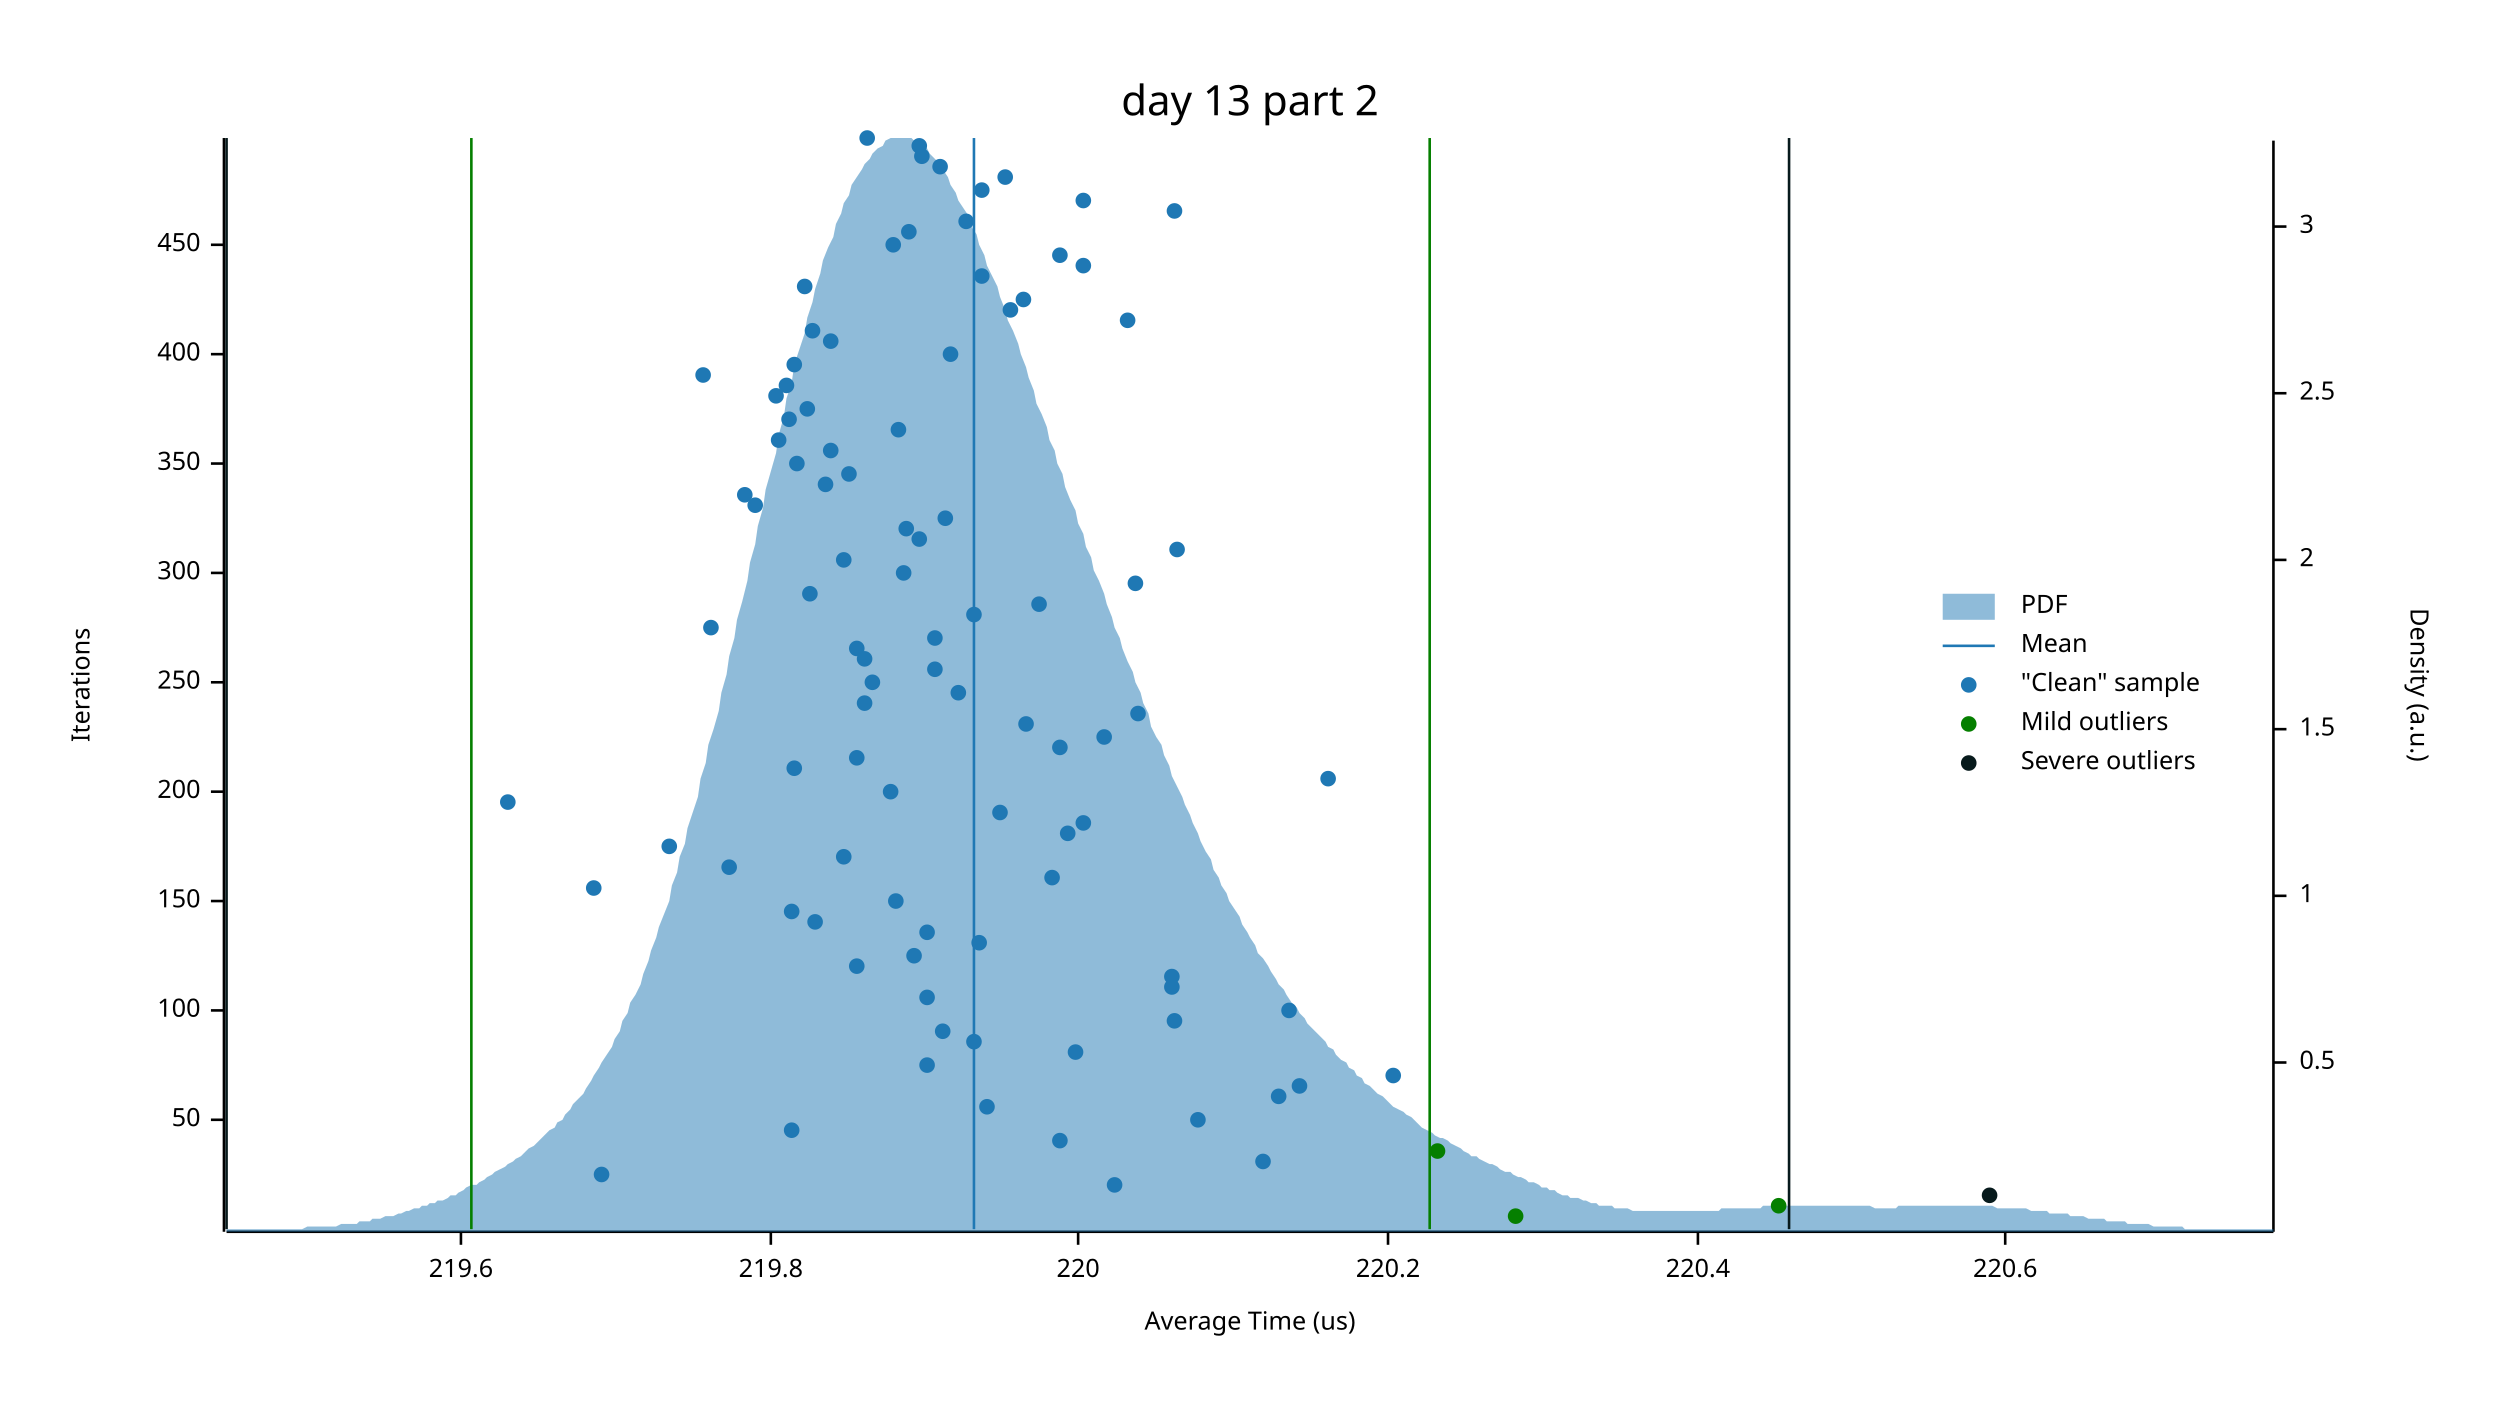
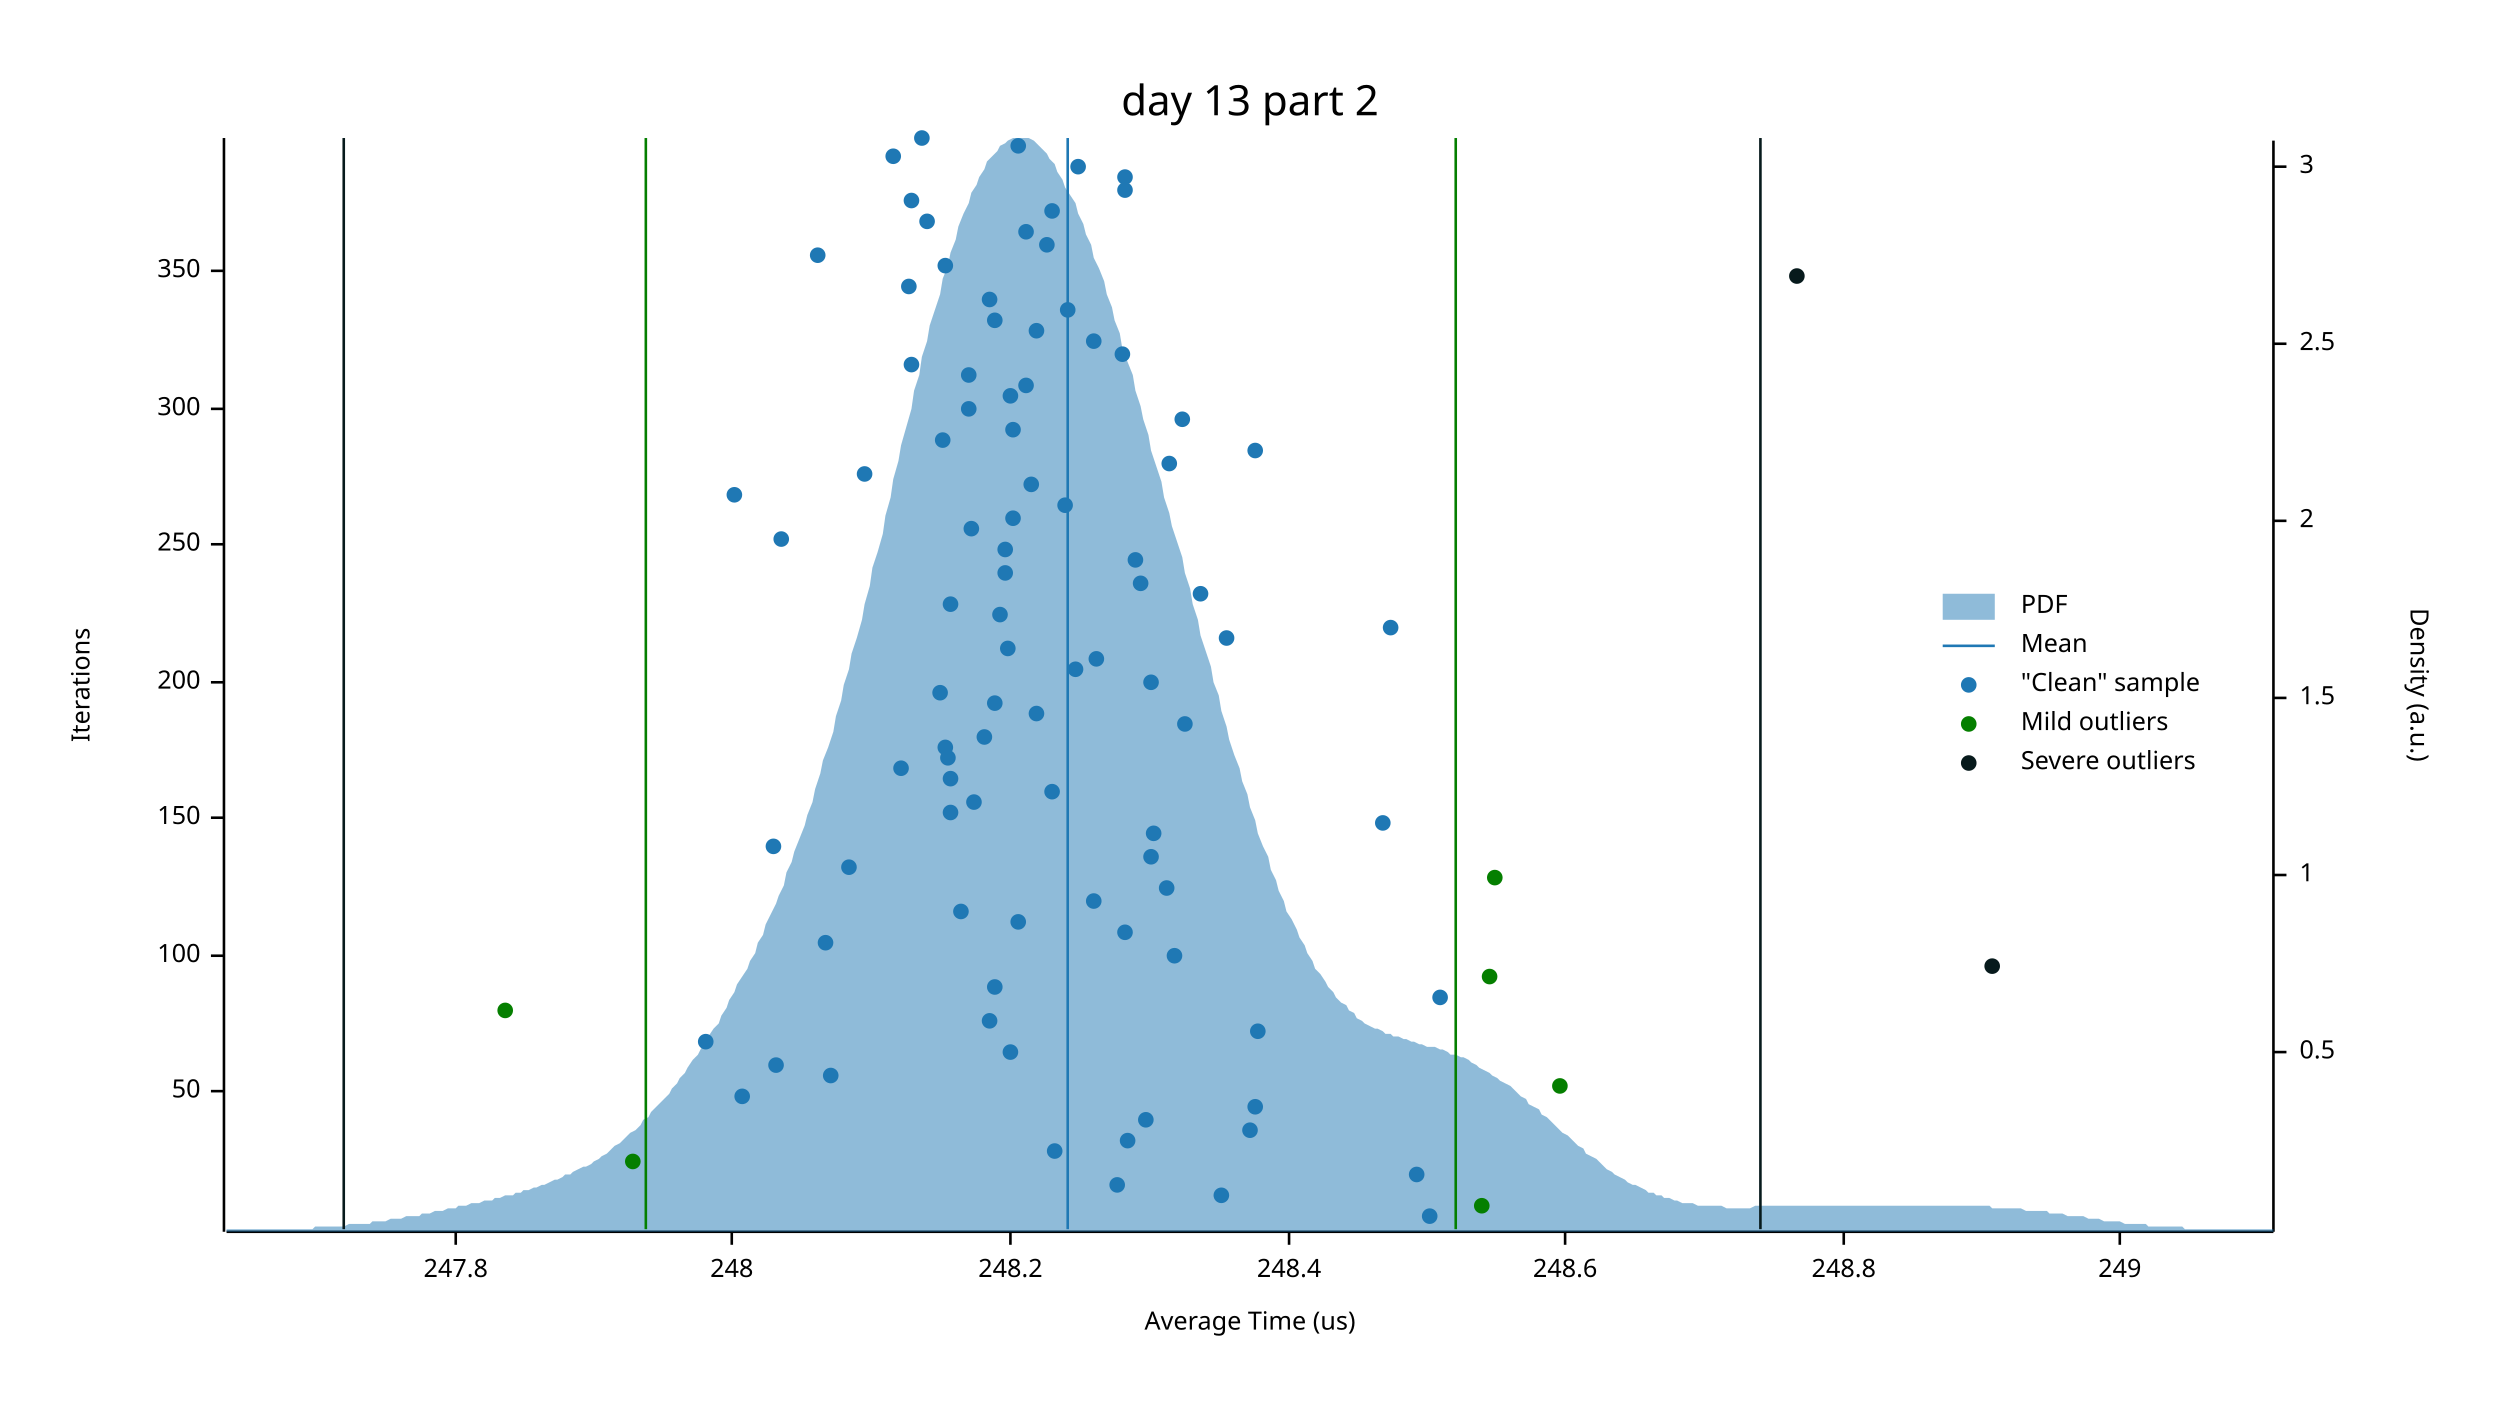
<svg xmlns="http://www.w3.org/2000/svg" width="960" height="540" viewBox="0 0 960 540">
  <text x="480" y="32" dy="0.76em" text-anchor="middle" font-family="sans-serif" font-size="16.129" opacity="1" fill="#000000">
day 13 part 2
</text>
  <text x="27" y="263" dy="0.76em" text-anchor="middle" font-family="sans-serif" font-size="9.677" opacity="1" fill="#000000" transform="rotate(270, 27, 263)">
Iterations
</text>
  <text x="480" y="513" dy="-0.5ex" text-anchor="middle" font-family="sans-serif" font-size="9.677" opacity="1" fill="#000000">
Average Time (us)
</text>
  <polyline fill="none" opacity="1" stroke="#000000" stroke-width="1" points="86,53 86,473 " />
-   <text x="77" y="430" dy="0.5ex" text-anchor="end" font-family="sans-serif" font-size="9.677" opacity="1" fill="#000000">
+   <text x="77" y="419" dy="0.5ex" text-anchor="end" font-family="sans-serif" font-size="9.677" opacity="1" fill="#000000">
50
</text>
-   <polyline fill="none" opacity="1" stroke="#000000" stroke-width="1" points="81,430 86,430 " />
-   <text x="77" y="388" dy="0.5ex" text-anchor="end" font-family="sans-serif" font-size="9.677" opacity="1" fill="#000000">
+   <polyline fill="none" opacity="1" stroke="#000000" stroke-width="1" points="81,419 86,419 " />
+   <text x="77" y="367" dy="0.5ex" text-anchor="end" font-family="sans-serif" font-size="9.677" opacity="1" fill="#000000">
100
</text>
-   <polyline fill="none" opacity="1" stroke="#000000" stroke-width="1" points="81,388 86,388 " />
-   <text x="77" y="346" dy="0.5ex" text-anchor="end" font-family="sans-serif" font-size="9.677" opacity="1" fill="#000000">
+   <polyline fill="none" opacity="1" stroke="#000000" stroke-width="1" points="81,367 86,367 " />
+   <text x="77" y="314" dy="0.5ex" text-anchor="end" font-family="sans-serif" font-size="9.677" opacity="1" fill="#000000">
150
</text>
-   <polyline fill="none" opacity="1" stroke="#000000" stroke-width="1" points="81,346 86,346 " />
-   <text x="77" y="304" dy="0.5ex" text-anchor="end" font-family="sans-serif" font-size="9.677" opacity="1" fill="#000000">
+   <polyline fill="none" opacity="1" stroke="#000000" stroke-width="1" points="81,314 86,314 " />
+   <text x="77" y="262" dy="0.5ex" text-anchor="end" font-family="sans-serif" font-size="9.677" opacity="1" fill="#000000">
200
</text>
-   <polyline fill="none" opacity="1" stroke="#000000" stroke-width="1" points="81,304 86,304 " />
-   <text x="77" y="262" dy="0.5ex" text-anchor="end" font-family="sans-serif" font-size="9.677" opacity="1" fill="#000000">
+   <polyline fill="none" opacity="1" stroke="#000000" stroke-width="1" points="81,262 86,262 " />
+   <text x="77" y="209" dy="0.5ex" text-anchor="end" font-family="sans-serif" font-size="9.677" opacity="1" fill="#000000">
250
</text>
-   <polyline fill="none" opacity="1" stroke="#000000" stroke-width="1" points="81,262 86,262 " />
-   <text x="77" y="220" dy="0.5ex" text-anchor="end" font-family="sans-serif" font-size="9.677" opacity="1" fill="#000000">
+   <polyline fill="none" opacity="1" stroke="#000000" stroke-width="1" points="81,209 86,209 " />
+   <text x="77" y="157" dy="0.5ex" text-anchor="end" font-family="sans-serif" font-size="9.677" opacity="1" fill="#000000">
300
</text>
-   <polyline fill="none" opacity="1" stroke="#000000" stroke-width="1" points="81,220 86,220 " />
-   <text x="77" y="178" dy="0.5ex" text-anchor="end" font-family="sans-serif" font-size="9.677" opacity="1" fill="#000000">
+   <polyline fill="none" opacity="1" stroke="#000000" stroke-width="1" points="81,157 86,157 " />
+   <text x="77" y="104" dy="0.5ex" text-anchor="end" font-family="sans-serif" font-size="9.677" opacity="1" fill="#000000">
350
</text>
-   <polyline fill="none" opacity="1" stroke="#000000" stroke-width="1" points="81,178 86,178 " />
-   <text x="77" y="136" dy="0.5ex" text-anchor="end" font-family="sans-serif" font-size="9.677" opacity="1" fill="#000000">
- 400
- </text>
-   <polyline fill="none" opacity="1" stroke="#000000" stroke-width="1" points="81,136 86,136 " />
-   <text x="77" y="94" dy="0.5ex" text-anchor="end" font-family="sans-serif" font-size="9.677" opacity="1" fill="#000000">
- 450
- </text>
-   <polyline fill="none" opacity="1" stroke="#000000" stroke-width="1" points="81,94 86,94 " />
+   <polyline fill="none" opacity="1" stroke="#000000" stroke-width="1" points="81,104 86,104 " />
  <polyline fill="none" opacity="1" stroke="#000000" stroke-width="1" points="87,473 873,473 " />
-   <text x="177" y="483" dy="0.76em" text-anchor="middle" font-family="sans-serif" font-size="9.677" opacity="1" fill="#000000">
- 219.6
- </text>
-   <polyline fill="none" opacity="1" stroke="#000000" stroke-width="1" points="177,473 177,478 " />
-   <text x="296" y="483" dy="0.76em" text-anchor="middle" font-family="sans-serif" font-size="9.677" opacity="1" fill="#000000">
- 219.8
- </text>
-   <polyline fill="none" opacity="1" stroke="#000000" stroke-width="1" points="296,473 296,478 " />
-   <text x="414" y="483" dy="0.76em" text-anchor="middle" font-family="sans-serif" font-size="9.677" opacity="1" fill="#000000">
- 220
- </text>
-   <polyline fill="none" opacity="1" stroke="#000000" stroke-width="1" points="414,473 414,478 " />
-   <text x="533" y="483" dy="0.76em" text-anchor="middle" font-family="sans-serif" font-size="9.677" opacity="1" fill="#000000">
- 220.2
- </text>
-   <polyline fill="none" opacity="1" stroke="#000000" stroke-width="1" points="533,473 533,478 " />
-   <text x="652" y="483" dy="0.76em" text-anchor="middle" font-family="sans-serif" font-size="9.677" opacity="1" fill="#000000">
- 220.4
- </text>
-   <polyline fill="none" opacity="1" stroke="#000000" stroke-width="1" points="652,473 652,478 " />
-   <text x="770" y="483" dy="0.76em" text-anchor="middle" font-family="sans-serif" font-size="9.677" opacity="1" fill="#000000">
- 220.6
- </text>
-   <polyline fill="none" opacity="1" stroke="#000000" stroke-width="1" points="770,473 770,478 " />
+   <text x="175" y="483" dy="0.76em" text-anchor="middle" font-family="sans-serif" font-size="9.677" opacity="1" fill="#000000">
+ 247.8
+ </text>
+   <polyline fill="none" opacity="1" stroke="#000000" stroke-width="1" points="175,473 175,478 " />
+   <text x="281" y="483" dy="0.76em" text-anchor="middle" font-family="sans-serif" font-size="9.677" opacity="1" fill="#000000">
+ 248
+ </text>
+   <polyline fill="none" opacity="1" stroke="#000000" stroke-width="1" points="281,473 281,478 " />
+   <text x="388" y="483" dy="0.76em" text-anchor="middle" font-family="sans-serif" font-size="9.677" opacity="1" fill="#000000">
+ 248.2
+ </text>
+   <polyline fill="none" opacity="1" stroke="#000000" stroke-width="1" points="388,473 388,478 " />
+   <text x="495" y="483" dy="0.76em" text-anchor="middle" font-family="sans-serif" font-size="9.677" opacity="1" fill="#000000">
+ 248.4
+ </text>
+   <polyline fill="none" opacity="1" stroke="#000000" stroke-width="1" points="495,473 495,478 " />
+   <text x="601" y="483" dy="0.76em" text-anchor="middle" font-family="sans-serif" font-size="9.677" opacity="1" fill="#000000">
+ 248.6
+ </text>
+   <polyline fill="none" opacity="1" stroke="#000000" stroke-width="1" points="601,473 601,478 " />
+   <text x="708" y="483" dy="0.76em" text-anchor="middle" font-family="sans-serif" font-size="9.677" opacity="1" fill="#000000">
+ 248.8
+ </text>
+   <polyline fill="none" opacity="1" stroke="#000000" stroke-width="1" points="708,473 708,478 " />
+   <text x="814" y="483" dy="0.76em" text-anchor="middle" font-family="sans-serif" font-size="9.677" opacity="1" fill="#000000">
+ 249
+ </text>
+   <polyline fill="none" opacity="1" stroke="#000000" stroke-width="1" points="814,473 814,478 " />
  <text x="933" y="263" dy="0.76em" text-anchor="middle" font-family="sans-serif" font-size="9.677" opacity="1" fill="#000000" transform="rotate(90, 933, 263)">
Density (a.u.)
</text>
  <polyline fill="none" opacity="1" stroke="#000000" stroke-width="1" points="873,54 873,473 " />
-   <text x="883" y="408" dy="0.5ex" text-anchor="start" font-family="sans-serif" font-size="9.677" opacity="1" fill="#000000">
+   <text x="883" y="404" dy="0.5ex" text-anchor="start" font-family="sans-serif" font-size="9.677" opacity="1" fill="#000000">
0.5
</text>
-   <polyline fill="none" opacity="1" stroke="#000000" stroke-width="1" points="873,408 878,408 " />
-   <text x="883" y="344" dy="0.5ex" text-anchor="start" font-family="sans-serif" font-size="9.677" opacity="1" fill="#000000">
+   <polyline fill="none" opacity="1" stroke="#000000" stroke-width="1" points="873,404 878,404 " />
+   <text x="883" y="336" dy="0.5ex" text-anchor="start" font-family="sans-serif" font-size="9.677" opacity="1" fill="#000000">
1
</text>
-   <polyline fill="none" opacity="1" stroke="#000000" stroke-width="1" points="873,344 878,344 " />
-   <text x="883" y="280" dy="0.5ex" text-anchor="start" font-family="sans-serif" font-size="9.677" opacity="1" fill="#000000">
+   <polyline fill="none" opacity="1" stroke="#000000" stroke-width="1" points="873,336 878,336 " />
+   <text x="883" y="268" dy="0.5ex" text-anchor="start" font-family="sans-serif" font-size="9.677" opacity="1" fill="#000000">
1.5
</text>
-   <polyline fill="none" opacity="1" stroke="#000000" stroke-width="1" points="873,280 878,280 " />
-   <text x="883" y="215" dy="0.5ex" text-anchor="start" font-family="sans-serif" font-size="9.677" opacity="1" fill="#000000">
+   <polyline fill="none" opacity="1" stroke="#000000" stroke-width="1" points="873,268 878,268 " />
+   <text x="883" y="200" dy="0.5ex" text-anchor="start" font-family="sans-serif" font-size="9.677" opacity="1" fill="#000000">
2
</text>
-   <polyline fill="none" opacity="1" stroke="#000000" stroke-width="1" points="873,215 878,215 " />
-   <text x="883" y="151" dy="0.5ex" text-anchor="start" font-family="sans-serif" font-size="9.677" opacity="1" fill="#000000">
+   <polyline fill="none" opacity="1" stroke="#000000" stroke-width="1" points="873,200 878,200 " />
+   <text x="883" y="132" dy="0.5ex" text-anchor="start" font-family="sans-serif" font-size="9.677" opacity="1" fill="#000000">
2.5
</text>
-   <polyline fill="none" opacity="1" stroke="#000000" stroke-width="1" points="873,151 878,151 " />
-   <text x="883" y="87" dy="0.5ex" text-anchor="start" font-family="sans-serif" font-size="9.677" opacity="1" fill="#000000">
+   <polyline fill="none" opacity="1" stroke="#000000" stroke-width="1" points="873,132 878,132 " />
+   <text x="883" y="64" dy="0.5ex" text-anchor="start" font-family="sans-serif" font-size="9.677" opacity="1" fill="#000000">
3
</text>
-   <polyline fill="none" opacity="1" stroke="#000000" stroke-width="1" points="873,87 878,87 " />
-   <polygon opacity="0.5" fill="#1F78B4" points="87,472 88,472 90,472 91,472 93,472 94,472 96,472 98,472 99,472 101,472 102,472 104,472 105,472 107,472 109,472 110,472 112,472 113,472 115,472 116,472 118,471 120,471 121,471 123,471 124,471 126,471 127,471 129,471 131,470 132,470 134,470 135,470 137,470 138,469 140,469 142,469 143,468 145,468 146,468 148,467 150,467 151,467 153,466 154,466 156,465 157,465 159,464 161,464 162,463 164,463 165,462 167,462 168,461 170,461 172,460 173,459 175,459 176,458 178,457 179,456 181,455 183,455 184,454 186,453 187,452 189,451 190,450 192,449 194,448 195,447 197,446 198,445 200,444 201,443 203,441 205,440 206,439 208,437 209,436 211,434 213,433 214,431 216,430 217,428 219,426 220,424 222,422 224,420 225,418 227,415 228,413 230,410 231,408 233,405 235,402 236,399 238,396 239,392 241,389 242,385 244,382 246,378 247,374 249,369 250,365 252,360 253,356 255,351 257,346 258,340 260,335 261,329 263,324 264,318 266,312 268,306 269,299 271,293 272,286 274,280 276,273 277,266 279,259 280,252 282,245 283,238 285,231 287,223 288,216 290,209 291,202 293,195 294,188 296,181 298,174 299,167 301,160 302,153 304,147 305,140 307,134 309,128 310,122 312,116 313,111 315,105 316,100 318,95 320,91 321,86 323,82 324,78 326,75 327,71 329,68 331,65 332,63 334,61 335,59 337,57 339,56 340,54 342,53 343,53 345,53 346,53 348,53 350,53 351,54 353,55 354,56 356,57 357,59 359,61 361,63 362,65 364,68 365,71 367,74 368,77 370,80 372,83 373,87 375,90 376,94 378,98 379,102 381,106 383,110 384,114 386,119 387,123 389,127 391,132 392,136 394,141 395,145 397,150 398,155 400,159 402,164 403,169 405,173 406,178 408,182 409,187 411,192 413,196 414,201 416,205 417,210 419,214 420,219 422,223 424,228 425,232 427,237 428,241 430,245 431,249 433,254 435,258 436,262 438,266 439,270 441,274 442,279 444,283 446,286 447,290 449,294 450,298 452,302 454,306 455,309 457,313 458,316 460,320 461,323 463,327 465,330 466,334 468,337 469,340 471,343 472,346 474,349 476,352 477,355 479,358 480,360 482,363 483,366 485,368 487,371 488,373 490,376 491,378 493,380 494,382 496,385 498,387 499,389 501,391 502,393 504,395 505,396 507,398 509,400 510,402 512,403 513,405 515,407 517,408 518,410 520,411 521,413 523,414 524,416 526,417 528,419 529,420 531,421 532,422 534,424 535,425 537,426 539,427 540,428 542,429 543,430 545,432 546,433 548,434 550,435 551,436 553,437 554,437 556,438 557,439 559,440 561,441 562,442 564,443 565,444 567,444 568,445 570,446 572,447 573,447 575,448 576,449 578,450 580,450 581,451 583,452 584,452 586,453 587,454 589,454 591,455 592,456 594,456 595,457 597,457 598,458 600,459 602,459 603,460 605,460 606,460 608,461 609,461 611,462 613,462 614,463 616,463 617,463 619,463 620,464 622,464 624,464 625,464 627,465 628,465 630,465 632,465 633,465 635,465 636,465 638,465 639,465 641,465 643,465 644,465 646,465 647,465 649,465 650,465 652,465 654,465 655,465 657,465 658,465 660,465 661,464 663,464 665,464 666,464 668,464 669,464 671,464 672,464 674,464 676,464 677,463 679,463 680,463 682,463 683,463 685,463 687,463 688,463 690,463 691,463 693,463 695,463 696,463 698,463 699,463 701,463 702,463 704,463 706,463 707,463 709,463 710,463 712,463 713,463 715,463 717,463 718,463 720,464 721,464 723,464 724,464 726,464 728,464 729,463 731,463 732,463 734,463 735,463 737,463 739,463 740,463 742,463 743,463 745,463 746,463 748,463 750,463 751,463 753,463 754,463 756,463 758,463 759,463 761,463 762,463 764,463 765,463 767,464 769,464 770,464 772,464 773,464 775,464 776,464 778,464 780,465 781,465 783,465 784,465 786,465 787,466 789,466 791,466 792,466 794,466 795,467 797,467 798,467 800,467 802,468 803,468 805,468 806,468 808,468 809,469 811,469 813,469 814,469 816,469 817,470 819,470 821,470 822,470 824,470 825,470 827,471 828,471 830,471 832,471 833,471 835,471 836,471 838,471 839,472 841,472 843,472 844,472 846,472 847,472 849,472 850,472 852,472 854,472 855,472 857,472 858,472 860,472 861,472 863,472 865,472 866,472 868,472 869,472 871,472 873,472 873,473 87,473 " />
-   <polyline fill="none" opacity="1" stroke="#1F78B4" stroke-width="1" points="374,472 374,53 " />
-   <polyline fill="none" opacity="1" stroke="#057F00" stroke-width="1" points="181,472 181,53 " />
-   <polyline fill="none" opacity="1" stroke="#057F00" stroke-width="1" points="549,472 549,53 " />
-   <polyline fill="none" opacity="1" stroke="#071A1C" stroke-width="1" points="87,472 87,53 " />
-   <polyline fill="none" opacity="1" stroke="#071A1C" stroke-width="1" points="687,472 687,53 " />
-   <circle cx="428" cy="455" r="3" opacity="1" fill="#1F78B4" stroke="none" stroke-width="1" />
-   <circle cx="231" cy="451" r="3" opacity="1" fill="#1F78B4" stroke="none" stroke-width="1" />
-   <circle cx="485" cy="446" r="3" opacity="1" fill="#1F78B4" stroke="none" stroke-width="1" />
-   <circle cx="407" cy="438" r="3" opacity="1" fill="#1F78B4" stroke="none" stroke-width="1" />
-   <circle cx="304" cy="434" r="3" opacity="1" fill="#1F78B4" stroke="none" stroke-width="1" />
-   <circle cx="460" cy="430" r="3" opacity="1" fill="#1F78B4" stroke="none" stroke-width="1" />
-   <circle cx="379" cy="425" r="3" opacity="1" fill="#1F78B4" stroke="none" stroke-width="1" />
-   <circle cx="491" cy="421" r="3" opacity="1" fill="#1F78B4" stroke="none" stroke-width="1" />
-   <circle cx="499" cy="417" r="3" opacity="1" fill="#1F78B4" stroke="none" stroke-width="1" />
-   <circle cx="535" cy="413" r="3" opacity="1" fill="#1F78B4" stroke="none" stroke-width="1" />
-   <circle cx="356" cy="409" r="3" opacity="1" fill="#1F78B4" stroke="none" stroke-width="1" />
-   <circle cx="413" cy="404" r="3" opacity="1" fill="#1F78B4" stroke="none" stroke-width="1" />
-   <circle cx="374" cy="400" r="3" opacity="1" fill="#1F78B4" stroke="none" stroke-width="1" />
-   <circle cx="362" cy="396" r="3" opacity="1" fill="#1F78B4" stroke="none" stroke-width="1" />
-   <circle cx="451" cy="392" r="3" opacity="1" fill="#1F78B4" stroke="none" stroke-width="1" />
-   <circle cx="495" cy="388" r="3" opacity="1" fill="#1F78B4" stroke="none" stroke-width="1" />
-   <circle cx="356" cy="383" r="3" opacity="1" fill="#1F78B4" stroke="none" stroke-width="1" />
-   <circle cx="450" cy="379" r="3" opacity="1" fill="#1F78B4" stroke="none" stroke-width="1" />
-   <circle cx="450" cy="375" r="3" opacity="1" fill="#1F78B4" stroke="none" stroke-width="1" />
-   <circle cx="329" cy="371" r="3" opacity="1" fill="#1F78B4" stroke="none" stroke-width="1" />
-   <circle cx="351" cy="367" r="3" opacity="1" fill="#1F78B4" stroke="none" stroke-width="1" />
-   <circle cx="376" cy="362" r="3" opacity="1" fill="#1F78B4" stroke="none" stroke-width="1" />
-   <circle cx="356" cy="358" r="3" opacity="1" fill="#1F78B4" stroke="none" stroke-width="1" />
-   <circle cx="313" cy="354" r="3" opacity="1" fill="#1F78B4" stroke="none" stroke-width="1" />
-   <circle cx="304" cy="350" r="3" opacity="1" fill="#1F78B4" stroke="none" stroke-width="1" />
-   <circle cx="344" cy="346" r="3" opacity="1" fill="#1F78B4" stroke="none" stroke-width="1" />
-   <circle cx="228" cy="341" r="3" opacity="1" fill="#1F78B4" stroke="none" stroke-width="1" />
-   <circle cx="404" cy="337" r="3" opacity="1" fill="#1F78B4" stroke="none" stroke-width="1" />
-   <circle cx="280" cy="333" r="3" opacity="1" fill="#1F78B4" stroke="none" stroke-width="1" />
-   <circle cx="324" cy="329" r="3" opacity="1" fill="#1F78B4" stroke="none" stroke-width="1" />
-   <circle cx="257" cy="325" r="3" opacity="1" fill="#1F78B4" stroke="none" stroke-width="1" />
-   <circle cx="410" cy="320" r="3" opacity="1" fill="#1F78B4" stroke="none" stroke-width="1" />
-   <circle cx="416" cy="316" r="3" opacity="1" fill="#1F78B4" stroke="none" stroke-width="1" />
-   <circle cx="384" cy="312" r="3" opacity="1" fill="#1F78B4" stroke="none" stroke-width="1" />
-   <circle cx="195" cy="308" r="3" opacity="1" fill="#1F78B4" stroke="none" stroke-width="1" />
-   <circle cx="342" cy="304" r="3" opacity="1" fill="#1F78B4" stroke="none" stroke-width="1" />
-   <circle cx="510" cy="299" r="3" opacity="1" fill="#1F78B4" stroke="none" stroke-width="1" />
-   <circle cx="305" cy="295" r="3" opacity="1" fill="#1F78B4" stroke="none" stroke-width="1" />
-   <circle cx="329" cy="291" r="3" opacity="1" fill="#1F78B4" stroke="none" stroke-width="1" />
-   <circle cx="407" cy="287" r="3" opacity="1" fill="#1F78B4" stroke="none" stroke-width="1" />
-   <circle cx="424" cy="283" r="3" opacity="1" fill="#1F78B4" stroke="none" stroke-width="1" />
-   <circle cx="394" cy="278" r="3" opacity="1" fill="#1F78B4" stroke="none" stroke-width="1" />
-   <circle cx="437" cy="274" r="3" opacity="1" fill="#1F78B4" stroke="none" stroke-width="1" />
-   <circle cx="332" cy="270" r="3" opacity="1" fill="#1F78B4" stroke="none" stroke-width="1" />
-   <circle cx="368" cy="266" r="3" opacity="1" fill="#1F78B4" stroke="none" stroke-width="1" />
-   <circle cx="335" cy="262" r="3" opacity="1" fill="#1F78B4" stroke="none" stroke-width="1" />
-   <circle cx="359" cy="257" r="3" opacity="1" fill="#1F78B4" stroke="none" stroke-width="1" />
-   <circle cx="332" cy="253" r="3" opacity="1" fill="#1F78B4" stroke="none" stroke-width="1" />
-   <circle cx="329" cy="249" r="3" opacity="1" fill="#1F78B4" stroke="none" stroke-width="1" />
-   <circle cx="359" cy="245" r="3" opacity="1" fill="#1F78B4" stroke="none" stroke-width="1" />
-   <circle cx="273" cy="241" r="3" opacity="1" fill="#1F78B4" stroke="none" stroke-width="1" />
-   <circle cx="374" cy="236" r="3" opacity="1" fill="#1F78B4" stroke="none" stroke-width="1" />
-   <circle cx="399" cy="232" r="3" opacity="1" fill="#1F78B4" stroke="none" stroke-width="1" />
-   <circle cx="311" cy="228" r="3" opacity="1" fill="#1F78B4" stroke="none" stroke-width="1" />
-   <circle cx="436" cy="224" r="3" opacity="1" fill="#1F78B4" stroke="none" stroke-width="1" />
-   <circle cx="347" cy="220" r="3" opacity="1" fill="#1F78B4" stroke="none" stroke-width="1" />
-   <circle cx="324" cy="215" r="3" opacity="1" fill="#1F78B4" stroke="none" stroke-width="1" />
-   <circle cx="452" cy="211" r="3" opacity="1" fill="#1F78B4" stroke="none" stroke-width="1" />
-   <circle cx="353" cy="207" r="3" opacity="1" fill="#1F78B4" stroke="none" stroke-width="1" />
-   <circle cx="348" cy="203" r="3" opacity="1" fill="#1F78B4" stroke="none" stroke-width="1" />
-   <circle cx="363" cy="199" r="3" opacity="1" fill="#1F78B4" stroke="none" stroke-width="1" />
-   <circle cx="290" cy="194" r="3" opacity="1" fill="#1F78B4" stroke="none" stroke-width="1" />
-   <circle cx="286" cy="190" r="3" opacity="1" fill="#1F78B4" stroke="none" stroke-width="1" />
-   <circle cx="317" cy="186" r="3" opacity="1" fill="#1F78B4" stroke="none" stroke-width="1" />
-   <circle cx="326" cy="182" r="3" opacity="1" fill="#1F78B4" stroke="none" stroke-width="1" />
-   <circle cx="306" cy="178" r="3" opacity="1" fill="#1F78B4" stroke="none" stroke-width="1" />
-   <circle cx="319" cy="173" r="3" opacity="1" fill="#1F78B4" stroke="none" stroke-width="1" />
-   <circle cx="299" cy="169" r="3" opacity="1" fill="#1F78B4" stroke="none" stroke-width="1" />
-   <circle cx="345" cy="165" r="3" opacity="1" fill="#1F78B4" stroke="none" stroke-width="1" />
-   <circle cx="303" cy="161" r="3" opacity="1" fill="#1F78B4" stroke="none" stroke-width="1" />
-   <circle cx="310" cy="157" r="3" opacity="1" fill="#1F78B4" stroke="none" stroke-width="1" />
-   <circle cx="298" cy="152" r="3" opacity="1" fill="#1F78B4" stroke="none" stroke-width="1" />
-   <circle cx="302" cy="148" r="3" opacity="1" fill="#1F78B4" stroke="none" stroke-width="1" />
-   <circle cx="270" cy="144" r="3" opacity="1" fill="#1F78B4" stroke="none" stroke-width="1" />
-   <circle cx="305" cy="140" r="3" opacity="1" fill="#1F78B4" stroke="none" stroke-width="1" />
-   <circle cx="365" cy="136" r="3" opacity="1" fill="#1F78B4" stroke="none" stroke-width="1" />
-   <circle cx="319" cy="131" r="3" opacity="1" fill="#1F78B4" stroke="none" stroke-width="1" />
-   <circle cx="312" cy="127" r="3" opacity="1" fill="#1F78B4" stroke="none" stroke-width="1" />
-   <circle cx="433" cy="123" r="3" opacity="1" fill="#1F78B4" stroke="none" stroke-width="1" />
-   <circle cx="388" cy="119" r="3" opacity="1" fill="#1F78B4" stroke="none" stroke-width="1" />
-   <circle cx="393" cy="115" r="3" opacity="1" fill="#1F78B4" stroke="none" stroke-width="1" />
-   <circle cx="309" cy="110" r="3" opacity="1" fill="#1F78B4" stroke="none" stroke-width="1" />
-   <circle cx="377" cy="106" r="3" opacity="1" fill="#1F78B4" stroke="none" stroke-width="1" />
-   <circle cx="416" cy="102" r="3" opacity="1" fill="#1F78B4" stroke="none" stroke-width="1" />
-   <circle cx="407" cy="98" r="3" opacity="1" fill="#1F78B4" stroke="none" stroke-width="1" />
-   <circle cx="343" cy="94" r="3" opacity="1" fill="#1F78B4" stroke="none" stroke-width="1" />
-   <circle cx="349" cy="89" r="3" opacity="1" fill="#1F78B4" stroke="none" stroke-width="1" />
-   <circle cx="371" cy="85" r="3" opacity="1" fill="#1F78B4" stroke="none" stroke-width="1" />
-   <circle cx="451" cy="81" r="3" opacity="1" fill="#1F78B4" stroke="none" stroke-width="1" />
-   <circle cx="416" cy="77" r="3" opacity="1" fill="#1F78B4" stroke="none" stroke-width="1" />
-   <circle cx="377" cy="73" r="3" opacity="1" fill="#1F78B4" stroke="none" stroke-width="1" />
-   <circle cx="386" cy="68" r="3" opacity="1" fill="#1F78B4" stroke="none" stroke-width="1" />
-   <circle cx="361" cy="64" r="3" opacity="1" fill="#1F78B4" stroke="none" stroke-width="1" />
-   <circle cx="354" cy="60" r="3" opacity="1" fill="#1F78B4" stroke="none" stroke-width="1" />
-   <circle cx="353" cy="56" r="3" opacity="1" fill="#1F78B4" stroke="none" stroke-width="1" />
-   <circle cx="333" cy="53" r="3" opacity="1" fill="#1F78B4" stroke="none" stroke-width="1" />
-   <circle cx="582" cy="467" r="3" opacity="1" fill="#057F00" stroke="none" stroke-width="1" />
-   <circle cx="683" cy="463" r="3" opacity="1" fill="#057F00" stroke="none" stroke-width="1" />
-   <circle cx="552" cy="442" r="3" opacity="1" fill="#057F00" stroke="none" stroke-width="1" />
-   <circle cx="764" cy="459" r="3" opacity="1" fill="#071A1C" stroke="none" stroke-width="1" />
+   <polyline fill="none" opacity="1" stroke="#000000" stroke-width="1" points="873,64 878,64 " />
+   <polygon opacity="0.5" fill="#1F78B4" points="87,472 88,472 90,472 91,472 93,472 94,472 96,472 98,472 99,472 101,472 102,472 104,472 105,472 107,472 109,472 110,472 112,472 113,472 115,472 116,472 118,472 120,472 121,471 123,471 124,471 126,471 127,471 129,471 131,471 132,471 134,470 135,470 137,470 138,470 140,470 142,470 143,469 145,469 146,469 148,469 150,468 151,468 153,468 154,468 156,467 157,467 159,467 161,467 162,466 164,466 165,466 167,465 168,465 170,465 172,464 173,464 175,464 176,463 178,463 179,463 181,462 183,462 184,462 186,461 187,461 189,461 190,460 192,460 194,459 195,459 197,459 198,458 200,458 201,457 203,457 205,456 206,456 208,455 209,455 211,454 213,453 214,453 216,452 217,451 219,451 220,450 222,449 224,448 225,448 227,447 228,446 230,445 231,444 233,443 235,441 236,440 238,439 239,438 241,436 242,435 244,434 246,432 247,430 249,429 250,427 252,425 253,424 255,422 257,420 258,418 260,416 261,414 263,412 264,410 266,407 268,405 269,403 271,400 272,398 274,395 276,393 277,390 279,387 280,384 282,381 283,378 285,375 287,372 288,369 290,366 291,362 293,359 294,355 296,351 298,347 299,344 301,340 302,335 304,331 305,327 307,322 309,317 310,313 312,308 313,303 315,297 316,292 318,287 320,281 321,275 323,269 324,263 326,257 327,251 329,245 331,238 332,232 334,225 335,218 337,212 339,205 340,198 342,191 343,184 345,177 346,171 348,164 350,157 351,150 353,144 354,137 356,131 357,125 359,119 361,113 362,107 364,102 365,97 367,92 368,87 370,82 372,78 373,74 375,71 376,68 378,65 379,62 381,60 383,58 384,56 386,55 387,54 389,53 391,53 392,53 394,53 395,53 397,54 398,55 400,57 402,59 403,61 405,63 406,66 408,69 409,72 411,75 413,78 414,82 416,86 417,90 419,94 420,99 422,103 424,108 425,113 427,118 428,123 430,128 431,134 433,139 435,144 436,150 438,156 439,161 441,167 442,173 444,179 446,185 447,191 449,197 450,202 452,208 454,214 455,220 457,226 458,232 460,238 461,244 463,250 465,256 466,262 468,267 469,273 471,279 472,284 474,290 476,295 477,300 479,305 480,310 482,315 483,320 485,325 487,329 488,334 490,338 491,342 493,346 494,350 496,353 498,357 499,360 501,363 502,366 504,369 505,372 507,374 509,377 510,379 512,381 513,383 515,385 517,386 518,388 520,389 521,391 523,392 524,393 526,394 528,395 529,395 531,396 532,397 534,397 535,398 537,398 539,399 540,399 542,400 543,400 545,401 546,401 548,402 550,402 551,402 553,403 554,403 556,404 557,405 559,405 561,406 562,406 564,407 565,408 567,409 568,410 570,411 572,412 573,413 575,414 576,415 578,416 580,417 581,418 583,420 584,421 586,422 587,424 589,425 591,426 592,428 594,429 595,430 597,432 598,433 600,435 602,436 603,437 605,439 606,440 608,441 609,443 611,444 613,445 614,446 616,448 617,449 619,450 620,451 622,452 624,453 625,454 627,455 628,455 630,456 632,457 633,458 635,458 636,459 638,459 639,460 641,460 643,461 644,461 646,462 647,462 649,462 650,462 652,463 654,463 655,463 657,463 658,463 660,463 661,463 663,464 665,464 666,464 668,464 669,464 671,464 672,464 674,463 676,463 677,463 679,463 680,463 682,463 683,463 685,463 687,463 688,463 690,463 691,463 693,463 695,463 696,463 698,463 699,463 701,463 702,463 704,463 706,463 707,463 709,463 710,463 712,463 713,463 715,463 717,463 718,463 720,463 721,463 723,463 724,463 726,463 728,463 729,463 731,463 732,463 734,463 735,463 737,463 739,463 740,463 742,463 743,463 745,463 746,463 748,463 750,463 751,463 753,463 754,463 756,463 758,463 759,463 761,463 762,463 764,463 765,464 767,464 769,464 770,464 772,464 773,464 775,464 776,464 778,465 780,465 781,465 783,465 784,465 786,465 787,466 789,466 791,466 792,466 794,467 795,467 797,467 798,467 800,467 802,468 803,468 805,468 806,468 808,469 809,469 811,469 813,469 814,469 816,470 817,470 819,470 821,470 822,470 824,470 825,471 827,471 828,471 830,471 832,471 833,471 835,471 836,471 838,471 839,472 841,472 843,472 844,472 846,472 847,472 849,472 850,472 852,472 854,472 855,472 857,472 858,472 860,472 861,472 863,472 865,472 866,472 868,472 869,472 871,472 873,472 873,473 87,473 " />
+   <polyline fill="none" opacity="1" stroke="#1F78B4" stroke-width="1" points="410,472 410,53 " />
+   <polyline fill="none" opacity="1" stroke="#057F00" stroke-width="1" points="248,472 248,53 " />
+   <polyline fill="none" opacity="1" stroke="#057F00" stroke-width="1" points="559,472 559,53 " />
+   <polyline fill="none" opacity="1" stroke="#071A1C" stroke-width="1" points="132,472 132,53 " />
+   <polyline fill="none" opacity="1" stroke="#071A1C" stroke-width="1" points="676,472 676,53 " />
+   <circle cx="549" cy="467" r="3" opacity="1" fill="#1F78B4" stroke="none" stroke-width="1" />
+   <circle cx="469" cy="459" r="3" opacity="1" fill="#1F78B4" stroke="none" stroke-width="1" />
+   <circle cx="429" cy="455" r="3" opacity="1" fill="#1F78B4" stroke="none" stroke-width="1" />
+   <circle cx="544" cy="451" r="3" opacity="1" fill="#1F78B4" stroke="none" stroke-width="1" />
+   <circle cx="405" cy="442" r="3" opacity="1" fill="#1F78B4" stroke="none" stroke-width="1" />
+   <circle cx="433" cy="438" r="3" opacity="1" fill="#1F78B4" stroke="none" stroke-width="1" />
+   <circle cx="480" cy="434" r="3" opacity="1" fill="#1F78B4" stroke="none" stroke-width="1" />
+   <circle cx="440" cy="430" r="3" opacity="1" fill="#1F78B4" stroke="none" stroke-width="1" />
+   <circle cx="482" cy="425" r="3" opacity="1" fill="#1F78B4" stroke="none" stroke-width="1" />
+   <circle cx="285" cy="421" r="3" opacity="1" fill="#1F78B4" stroke="none" stroke-width="1" />
+   <circle cx="319" cy="413" r="3" opacity="1" fill="#1F78B4" stroke="none" stroke-width="1" />
+   <circle cx="298" cy="409" r="3" opacity="1" fill="#1F78B4" stroke="none" stroke-width="1" />
+   <circle cx="388" cy="404" r="3" opacity="1" fill="#1F78B4" stroke="none" stroke-width="1" />
+   <circle cx="271" cy="400" r="3" opacity="1" fill="#1F78B4" stroke="none" stroke-width="1" />
+   <circle cx="483" cy="396" r="3" opacity="1" fill="#1F78B4" stroke="none" stroke-width="1" />
+   <circle cx="380" cy="392" r="3" opacity="1" fill="#1F78B4" stroke="none" stroke-width="1" />
+   <circle cx="553" cy="383" r="3" opacity="1" fill="#1F78B4" stroke="none" stroke-width="1" />
+   <circle cx="382" cy="379" r="3" opacity="1" fill="#1F78B4" stroke="none" stroke-width="1" />
+   <circle cx="451" cy="367" r="3" opacity="1" fill="#1F78B4" stroke="none" stroke-width="1" />
+   <circle cx="317" cy="362" r="3" opacity="1" fill="#1F78B4" stroke="none" stroke-width="1" />
+   <circle cx="432" cy="358" r="3" opacity="1" fill="#1F78B4" stroke="none" stroke-width="1" />
+   <circle cx="391" cy="354" r="3" opacity="1" fill="#1F78B4" stroke="none" stroke-width="1" />
+   <circle cx="369" cy="350" r="3" opacity="1" fill="#1F78B4" stroke="none" stroke-width="1" />
+   <circle cx="420" cy="346" r="3" opacity="1" fill="#1F78B4" stroke="none" stroke-width="1" />
+   <circle cx="448" cy="341" r="3" opacity="1" fill="#1F78B4" stroke="none" stroke-width="1" />
+   <circle cx="326" cy="333" r="3" opacity="1" fill="#1F78B4" stroke="none" stroke-width="1" />
+   <circle cx="442" cy="329" r="3" opacity="1" fill="#1F78B4" stroke="none" stroke-width="1" />
+   <circle cx="297" cy="325" r="3" opacity="1" fill="#1F78B4" stroke="none" stroke-width="1" />
+   <circle cx="443" cy="320" r="3" opacity="1" fill="#1F78B4" stroke="none" stroke-width="1" />
+   <circle cx="531" cy="316" r="3" opacity="1" fill="#1F78B4" stroke="none" stroke-width="1" />
+   <circle cx="365" cy="312" r="3" opacity="1" fill="#1F78B4" stroke="none" stroke-width="1" />
+   <circle cx="374" cy="308" r="3" opacity="1" fill="#1F78B4" stroke="none" stroke-width="1" />
+   <circle cx="404" cy="304" r="3" opacity="1" fill="#1F78B4" stroke="none" stroke-width="1" />
+   <circle cx="365" cy="299" r="3" opacity="1" fill="#1F78B4" stroke="none" stroke-width="1" />
+   <circle cx="346" cy="295" r="3" opacity="1" fill="#1F78B4" stroke="none" stroke-width="1" />
+   <circle cx="364" cy="291" r="3" opacity="1" fill="#1F78B4" stroke="none" stroke-width="1" />
+   <circle cx="363" cy="287" r="3" opacity="1" fill="#1F78B4" stroke="none" stroke-width="1" />
+   <circle cx="378" cy="283" r="3" opacity="1" fill="#1F78B4" stroke="none" stroke-width="1" />
+   <circle cx="455" cy="278" r="3" opacity="1" fill="#1F78B4" stroke="none" stroke-width="1" />
+   <circle cx="398" cy="274" r="3" opacity="1" fill="#1F78B4" stroke="none" stroke-width="1" />
+   <circle cx="382" cy="270" r="3" opacity="1" fill="#1F78B4" stroke="none" stroke-width="1" />
+   <circle cx="361" cy="266" r="3" opacity="1" fill="#1F78B4" stroke="none" stroke-width="1" />
+   <circle cx="442" cy="262" r="3" opacity="1" fill="#1F78B4" stroke="none" stroke-width="1" />
+   <circle cx="413" cy="257" r="3" opacity="1" fill="#1F78B4" stroke="none" stroke-width="1" />
+   <circle cx="421" cy="253" r="3" opacity="1" fill="#1F78B4" stroke="none" stroke-width="1" />
+   <circle cx="387" cy="249" r="3" opacity="1" fill="#1F78B4" stroke="none" stroke-width="1" />
+   <circle cx="471" cy="245" r="3" opacity="1" fill="#1F78B4" stroke="none" stroke-width="1" />
+   <circle cx="534" cy="241" r="3" opacity="1" fill="#1F78B4" stroke="none" stroke-width="1" />
+   <circle cx="384" cy="236" r="3" opacity="1" fill="#1F78B4" stroke="none" stroke-width="1" />
+   <circle cx="365" cy="232" r="3" opacity="1" fill="#1F78B4" stroke="none" stroke-width="1" />
+   <circle cx="461" cy="228" r="3" opacity="1" fill="#1F78B4" stroke="none" stroke-width="1" />
+   <circle cx="438" cy="224" r="3" opacity="1" fill="#1F78B4" stroke="none" stroke-width="1" />
+   <circle cx="386" cy="220" r="3" opacity="1" fill="#1F78B4" stroke="none" stroke-width="1" />
+   <circle cx="436" cy="215" r="3" opacity="1" fill="#1F78B4" stroke="none" stroke-width="1" />
+   <circle cx="386" cy="211" r="3" opacity="1" fill="#1F78B4" stroke="none" stroke-width="1" />
+   <circle cx="300" cy="207" r="3" opacity="1" fill="#1F78B4" stroke="none" stroke-width="1" />
+   <circle cx="373" cy="203" r="3" opacity="1" fill="#1F78B4" stroke="none" stroke-width="1" />
+   <circle cx="389" cy="199" r="3" opacity="1" fill="#1F78B4" stroke="none" stroke-width="1" />
+   <circle cx="409" cy="194" r="3" opacity="1" fill="#1F78B4" stroke="none" stroke-width="1" />
+   <circle cx="282" cy="190" r="3" opacity="1" fill="#1F78B4" stroke="none" stroke-width="1" />
+   <circle cx="396" cy="186" r="3" opacity="1" fill="#1F78B4" stroke="none" stroke-width="1" />
+   <circle cx="332" cy="182" r="3" opacity="1" fill="#1F78B4" stroke="none" stroke-width="1" />
+   <circle cx="449" cy="178" r="3" opacity="1" fill="#1F78B4" stroke="none" stroke-width="1" />
+   <circle cx="482" cy="173" r="3" opacity="1" fill="#1F78B4" stroke="none" stroke-width="1" />
+   <circle cx="362" cy="169" r="3" opacity="1" fill="#1F78B4" stroke="none" stroke-width="1" />
+   <circle cx="389" cy="165" r="3" opacity="1" fill="#1F78B4" stroke="none" stroke-width="1" />
+   <circle cx="454" cy="161" r="3" opacity="1" fill="#1F78B4" stroke="none" stroke-width="1" />
+   <circle cx="372" cy="157" r="3" opacity="1" fill="#1F78B4" stroke="none" stroke-width="1" />
+   <circle cx="388" cy="152" r="3" opacity="1" fill="#1F78B4" stroke="none" stroke-width="1" />
+   <circle cx="394" cy="148" r="3" opacity="1" fill="#1F78B4" stroke="none" stroke-width="1" />
+   <circle cx="372" cy="144" r="3" opacity="1" fill="#1F78B4" stroke="none" stroke-width="1" />
+   <circle cx="350" cy="140" r="3" opacity="1" fill="#1F78B4" stroke="none" stroke-width="1" />
+   <circle cx="431" cy="136" r="3" opacity="1" fill="#1F78B4" stroke="none" stroke-width="1" />
+   <circle cx="420" cy="131" r="3" opacity="1" fill="#1F78B4" stroke="none" stroke-width="1" />
+   <circle cx="398" cy="127" r="3" opacity="1" fill="#1F78B4" stroke="none" stroke-width="1" />
+   <circle cx="382" cy="123" r="3" opacity="1" fill="#1F78B4" stroke="none" stroke-width="1" />
+   <circle cx="410" cy="119" r="3" opacity="1" fill="#1F78B4" stroke="none" stroke-width="1" />
+   <circle cx="380" cy="115" r="3" opacity="1" fill="#1F78B4" stroke="none" stroke-width="1" />
+   <circle cx="349" cy="110" r="3" opacity="1" fill="#1F78B4" stroke="none" stroke-width="1" />
+   <circle cx="363" cy="102" r="3" opacity="1" fill="#1F78B4" stroke="none" stroke-width="1" />
+   <circle cx="314" cy="98" r="3" opacity="1" fill="#1F78B4" stroke="none" stroke-width="1" />
+   <circle cx="402" cy="94" r="3" opacity="1" fill="#1F78B4" stroke="none" stroke-width="1" />
+   <circle cx="394" cy="89" r="3" opacity="1" fill="#1F78B4" stroke="none" stroke-width="1" />
+   <circle cx="356" cy="85" r="3" opacity="1" fill="#1F78B4" stroke="none" stroke-width="1" />
+   <circle cx="404" cy="81" r="3" opacity="1" fill="#1F78B4" stroke="none" stroke-width="1" />
+   <circle cx="350" cy="77" r="3" opacity="1" fill="#1F78B4" stroke="none" stroke-width="1" />
+   <circle cx="432" cy="73" r="3" opacity="1" fill="#1F78B4" stroke="none" stroke-width="1" />
+   <circle cx="432" cy="68" r="3" opacity="1" fill="#1F78B4" stroke="none" stroke-width="1" />
+   <circle cx="414" cy="64" r="3" opacity="1" fill="#1F78B4" stroke="none" stroke-width="1" />
+   <circle cx="343" cy="60" r="3" opacity="1" fill="#1F78B4" stroke="none" stroke-width="1" />
+   <circle cx="391" cy="56" r="3" opacity="1" fill="#1F78B4" stroke="none" stroke-width="1" />
+   <circle cx="354" cy="53" r="3" opacity="1" fill="#1F78B4" stroke="none" stroke-width="1" />
+   <circle cx="569" cy="463" r="3" opacity="1" fill="#057F00" stroke="none" stroke-width="1" />
+   <circle cx="243" cy="446" r="3" opacity="1" fill="#057F00" stroke="none" stroke-width="1" />
+   <circle cx="599" cy="417" r="3" opacity="1" fill="#057F00" stroke="none" stroke-width="1" />
+   <circle cx="194" cy="388" r="3" opacity="1" fill="#057F00" stroke="none" stroke-width="1" />
+   <circle cx="572" cy="375" r="3" opacity="1" fill="#057F00" stroke="none" stroke-width="1" />
+   <circle cx="574" cy="337" r="3" opacity="1" fill="#057F00" stroke="none" stroke-width="1" />
+   <circle cx="765" cy="371" r="3" opacity="1" fill="#071A1C" stroke="none" stroke-width="1" />
+   <circle cx="690" cy="106" r="3" opacity="1" fill="#071A1C" stroke="none" stroke-width="1" />
  <text x="776" y="228" dy="0.76em" text-anchor="start" font-family="sans-serif" font-size="9.677" opacity="1" fill="#000000">
PDF
</text>
  <text x="776" y="243" dy="0.76em" text-anchor="start" font-family="sans-serif" font-size="9.677" opacity="1" fill="#000000">
Mean
</text>
  <text x="776" y="258" dy="0.76em" text-anchor="start" font-family="sans-serif" font-size="9.677" opacity="1" fill="#000000">
"Clean" sample
</text>
  <text x="776" y="273" dy="0.76em" text-anchor="start" font-family="sans-serif" font-size="9.677" opacity="1" fill="#000000">
Mild outliers
</text>
  <text x="776" y="288" dy="0.76em" text-anchor="start" font-family="sans-serif" font-size="9.677" opacity="1" fill="#000000">
Severe outliers
</text>
  <rect x="746" y="228" width="20" height="10" opacity="0.5" fill="#1F78B4" stroke="none" />
  <polyline fill="none" opacity="1" stroke="#1F78B4" stroke-width="1" points="746,248 766,248 " />
  <circle cx="756" cy="263" r="3" opacity="1" fill="#1F78B4" stroke="none" stroke-width="1" />
  <circle cx="756" cy="278" r="3" opacity="1" fill="#057F00" stroke="none" stroke-width="1" />
  <circle cx="756" cy="293" r="3" opacity="1" fill="#071A1C" stroke="none" stroke-width="1" />
</svg>
